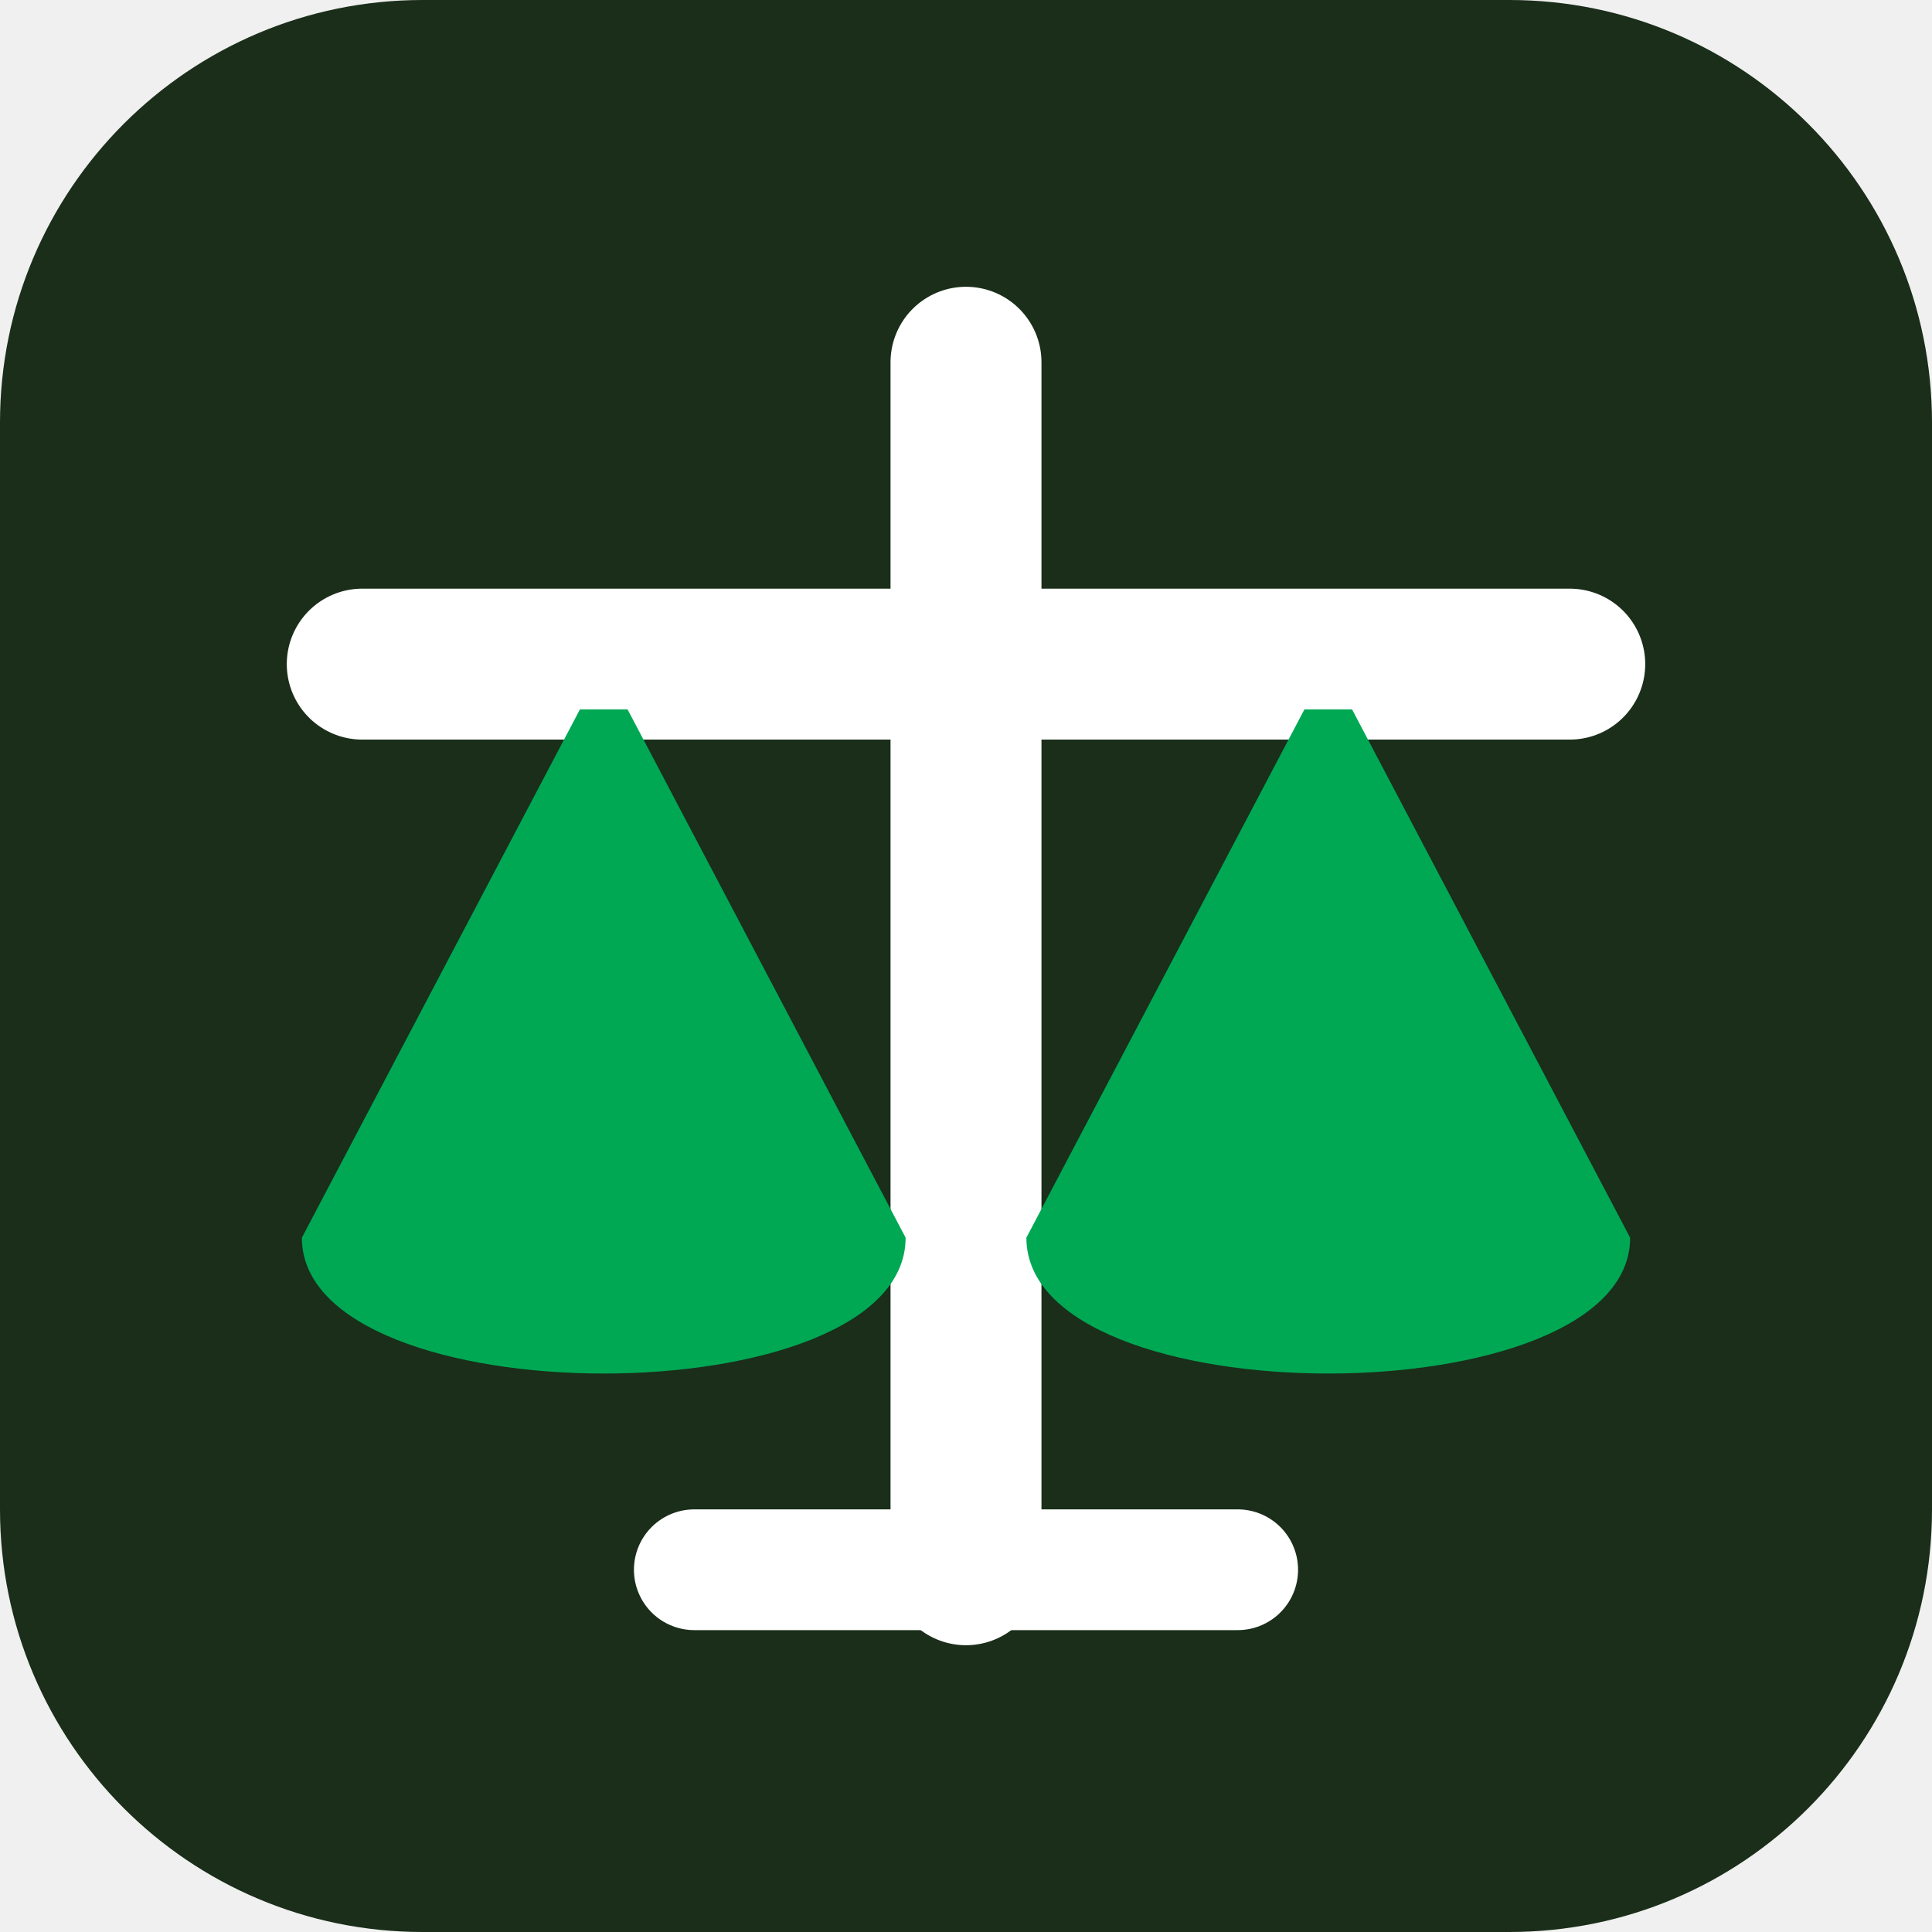
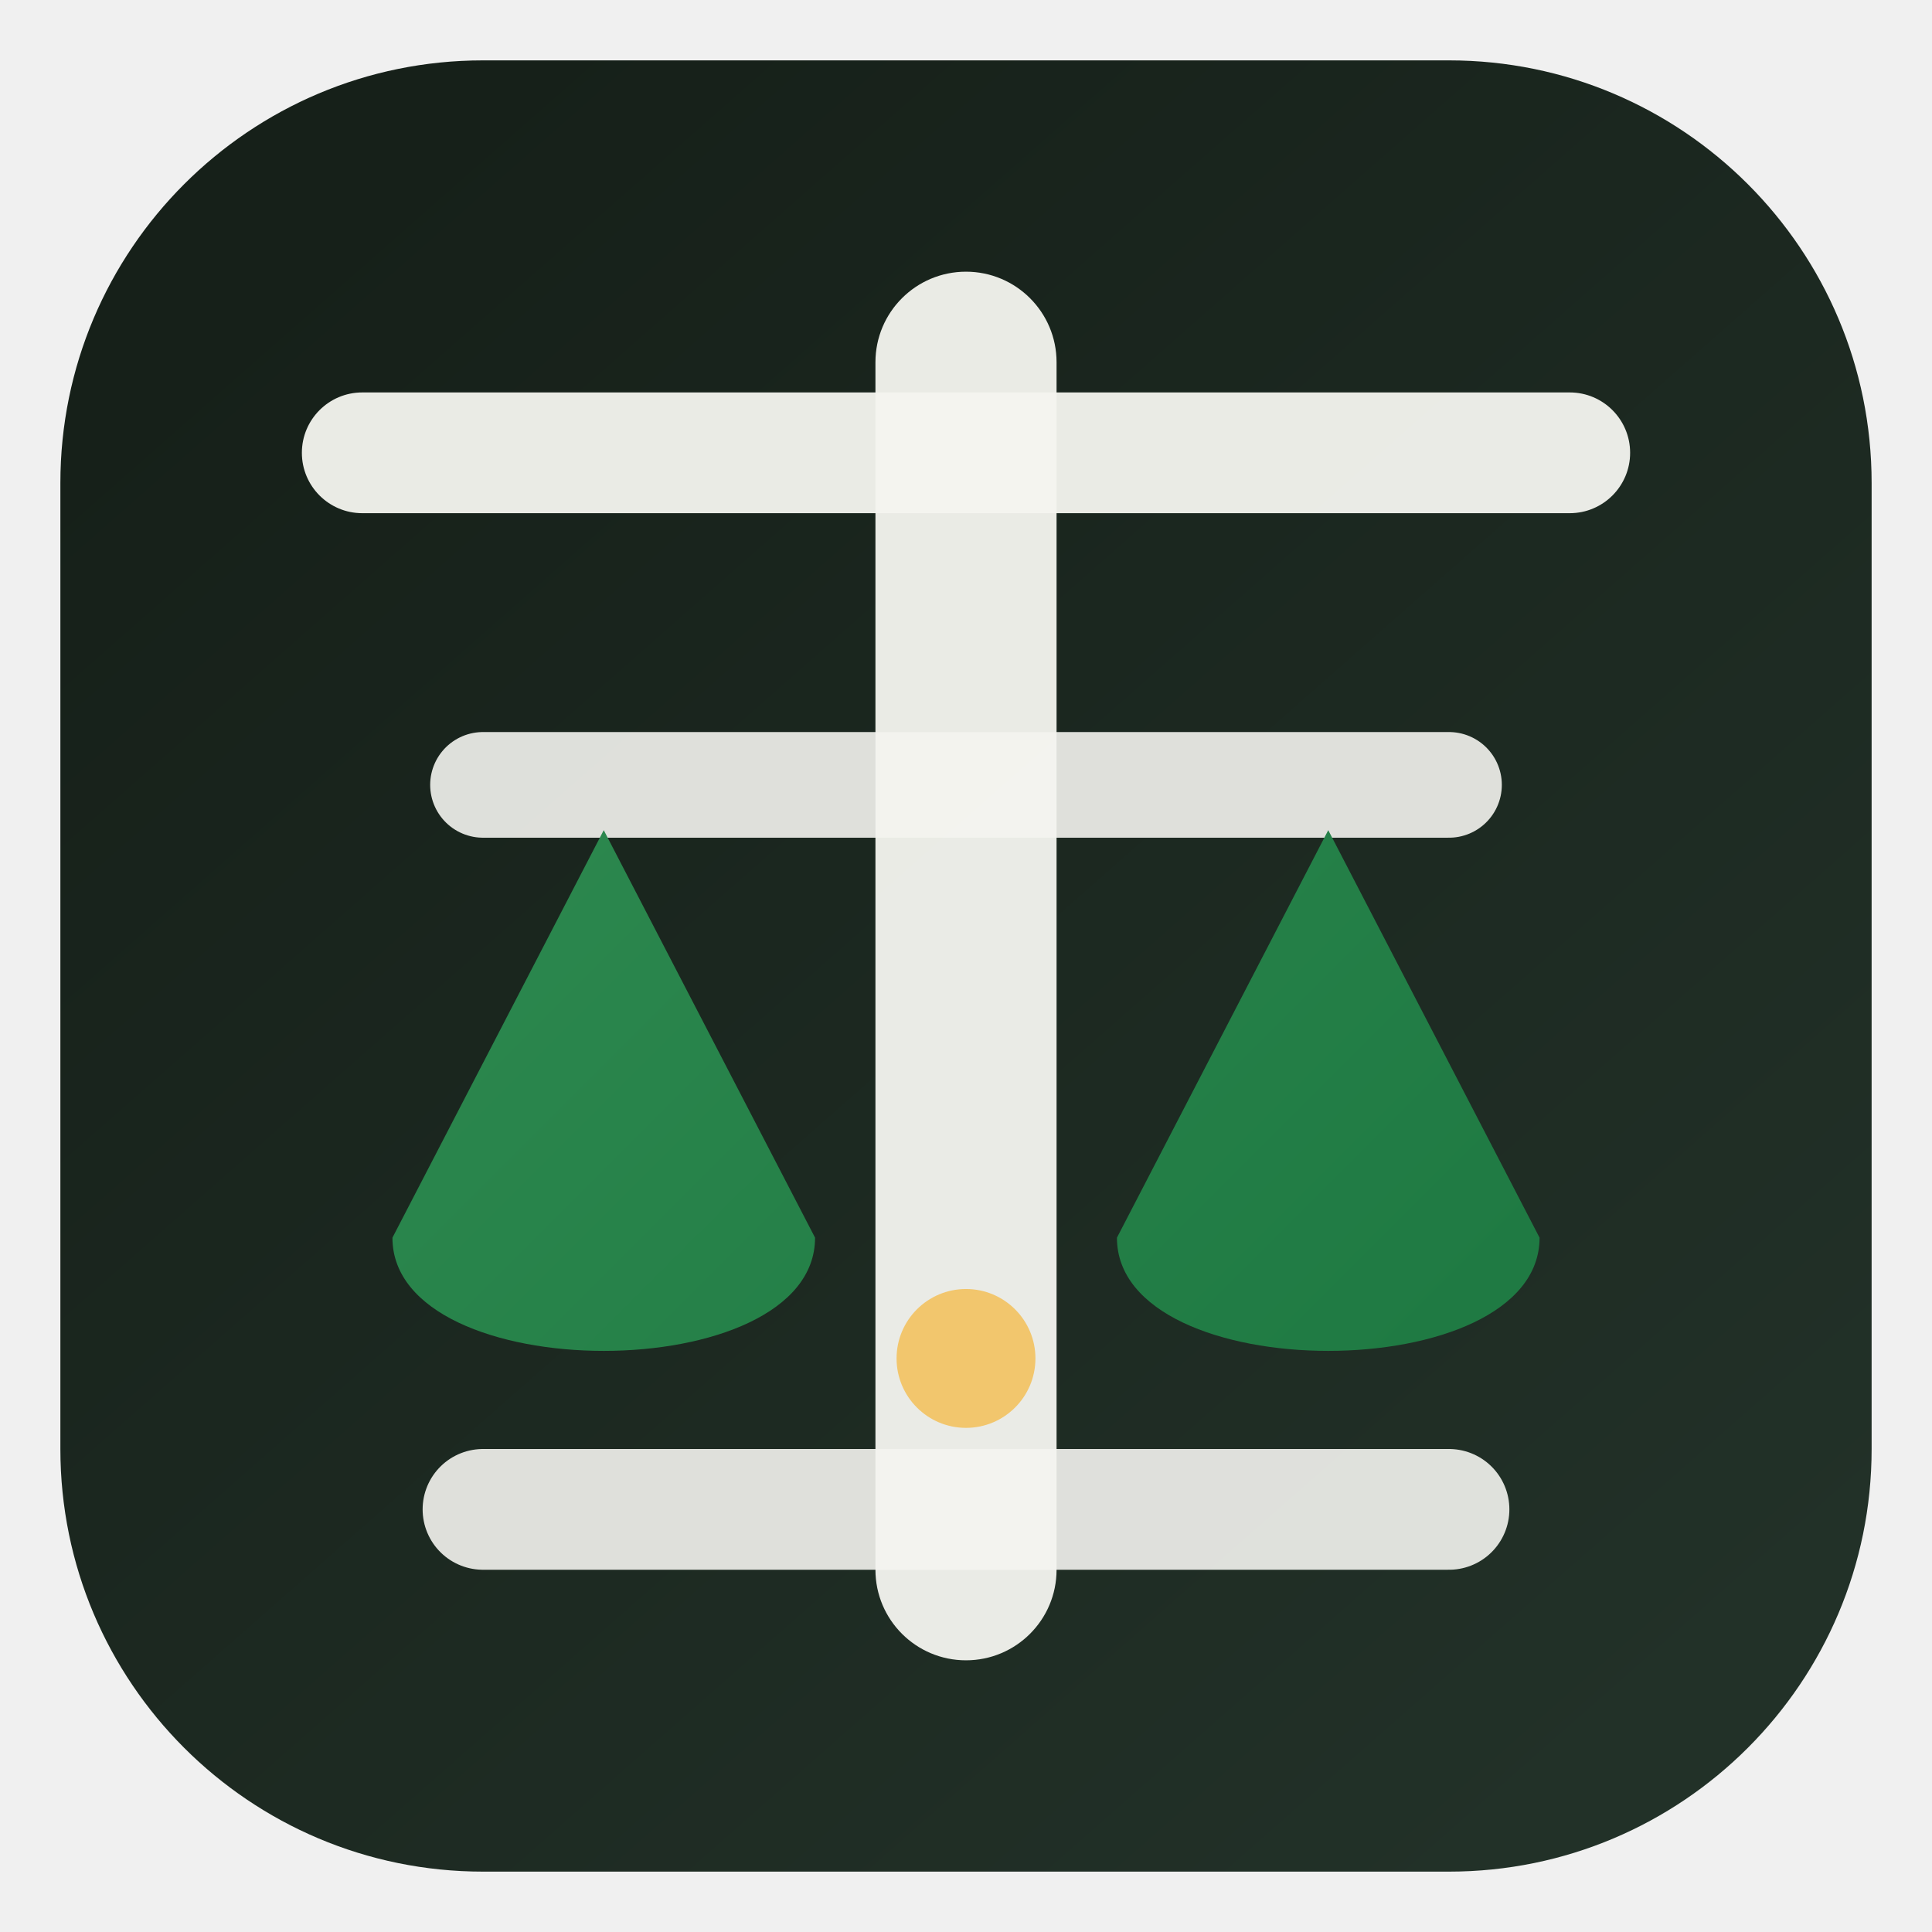
- <svg xmlns="http://www.w3.org/2000/svg" viewBox="0 0 64 64">
-   <rect width="64" height="64" rx="14" fill="#1a2e1a" />
-   <path d="M12 22h40" stroke="#ffffff" stroke-width="5" stroke-linecap="round" />
-   <path d="M32 12v40" stroke="#ffffff" stroke-width="5" stroke-linecap="round" />
-   <path d="M20 22 10 41c0 6 20 6 20 0L20 22Z" fill="#00a854" />
-   <path d="M44 22 34 41c0 6 20 6 20 0L44 22Z" fill="#00a854" />
-   <path d="M19 22h26" stroke="#ffffff" stroke-width="3" stroke-linecap="round" />
-   <path d="M23 52h18" stroke="#ffffff" stroke-width="4" stroke-linecap="round" />
+ <svg xmlns="http://www.w3.org/2000/svg" viewBox="0 0 64 64" fill="none">
+   <defs>
+     <linearGradient id="bg" x1="10" y1="8" x2="54" y2="58" gradientUnits="userSpaceOnUse">
+       <stop stop-color="#162019" />
+       <stop offset="1" stop-color="#223128" />
+     </linearGradient>
+     <linearGradient id="accent" x1="18" y1="18" x2="46" y2="46" gradientUnits="userSpaceOnUse">
+       <stop stop-color="#2e8a50" />
+       <stop offset="1" stop-color="#1f7a43" />
+     </linearGradient>
+   </defs>
+   <rect x="2" y="2" width="60" height="60" rx="14" fill="url(#bg)" />
+   <rect x="10" y="13" width="44" height="4" rx="2" fill="#f4f4ef" opacity=".95" />
+   <rect x="29" y="9" width="6" height="46" rx="3" fill="#f4f4ef" opacity=".95" />
+   <path d="M16 26h32" stroke="#f4f4ef" stroke-width="3.5" stroke-linecap="round" opacity=".9" />
+   <path d="M20 27.5 13 41c0 5 14 5 14 0l-7-13.5Z" fill="url(#accent)" />
+   <path d="M44 27.5 37 41c0 5 14 5 14 0l-7-13.5Z" fill="url(#accent)" />
+   <path d="M16 50h32" stroke="#f4f4ef" stroke-width="4" stroke-linecap="round" opacity=".9" />
+   <circle cx="32" cy="45" r="2.3" fill="#f2c66d" />
</svg>
